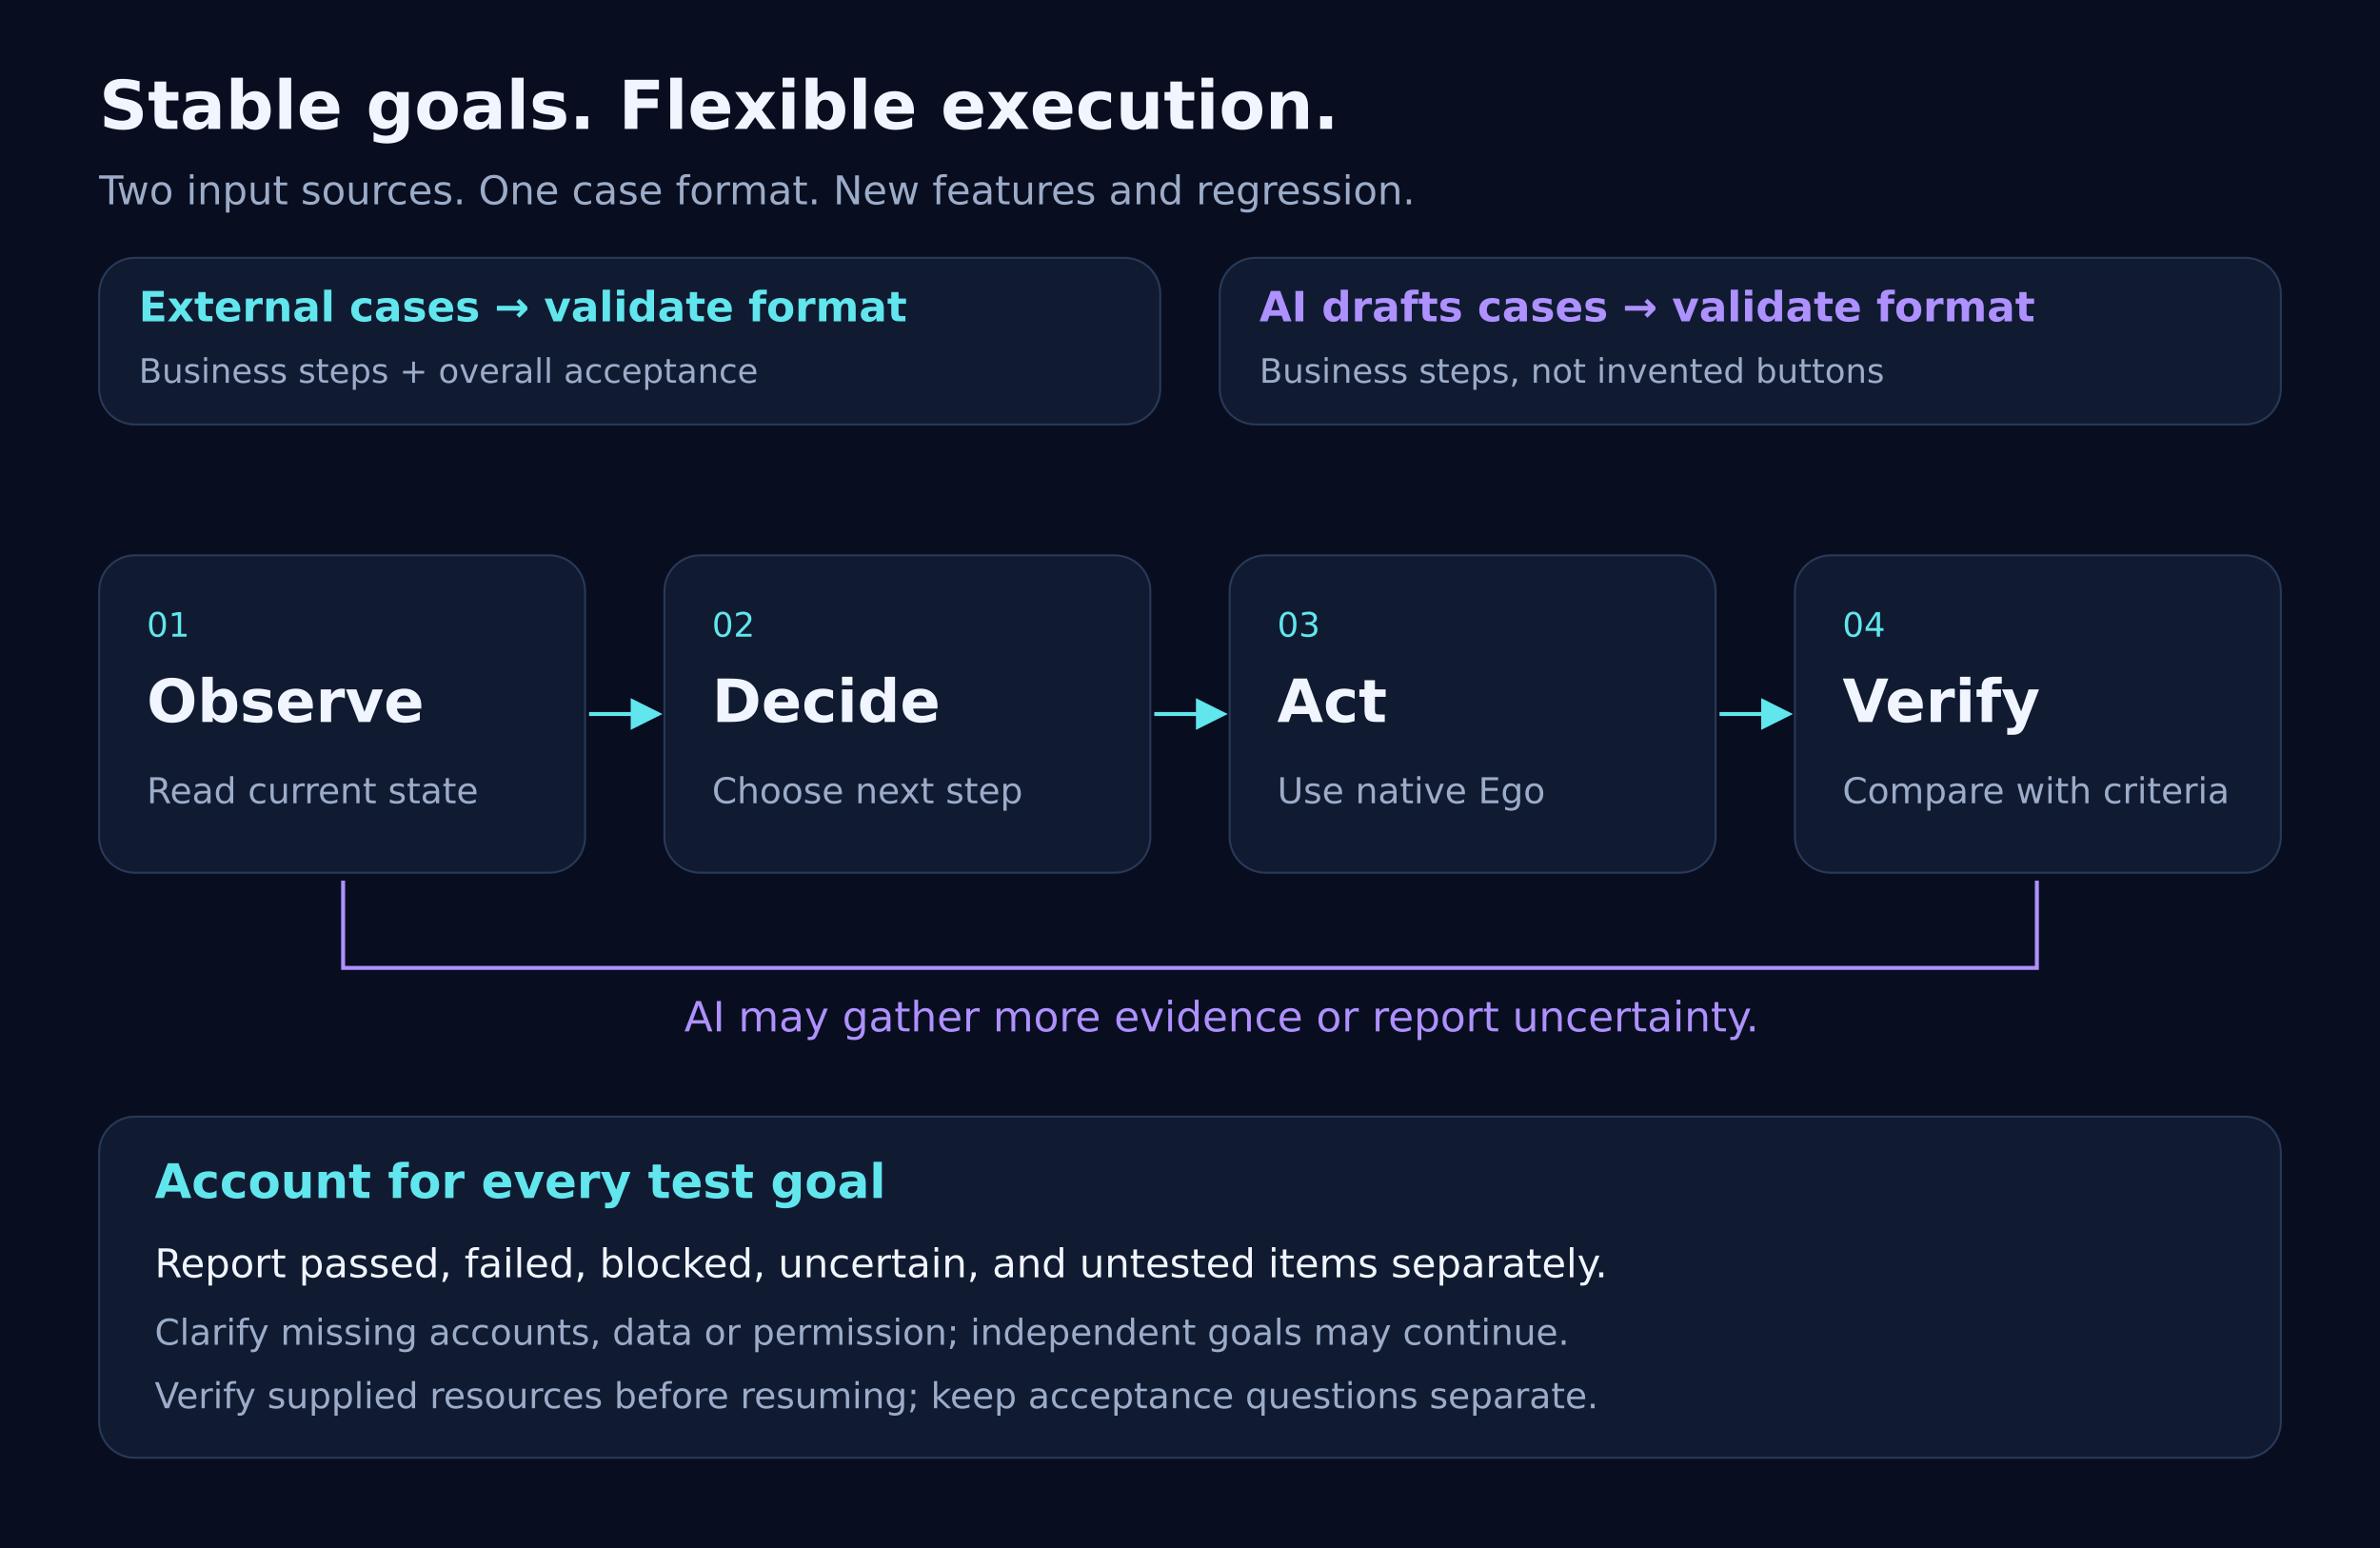
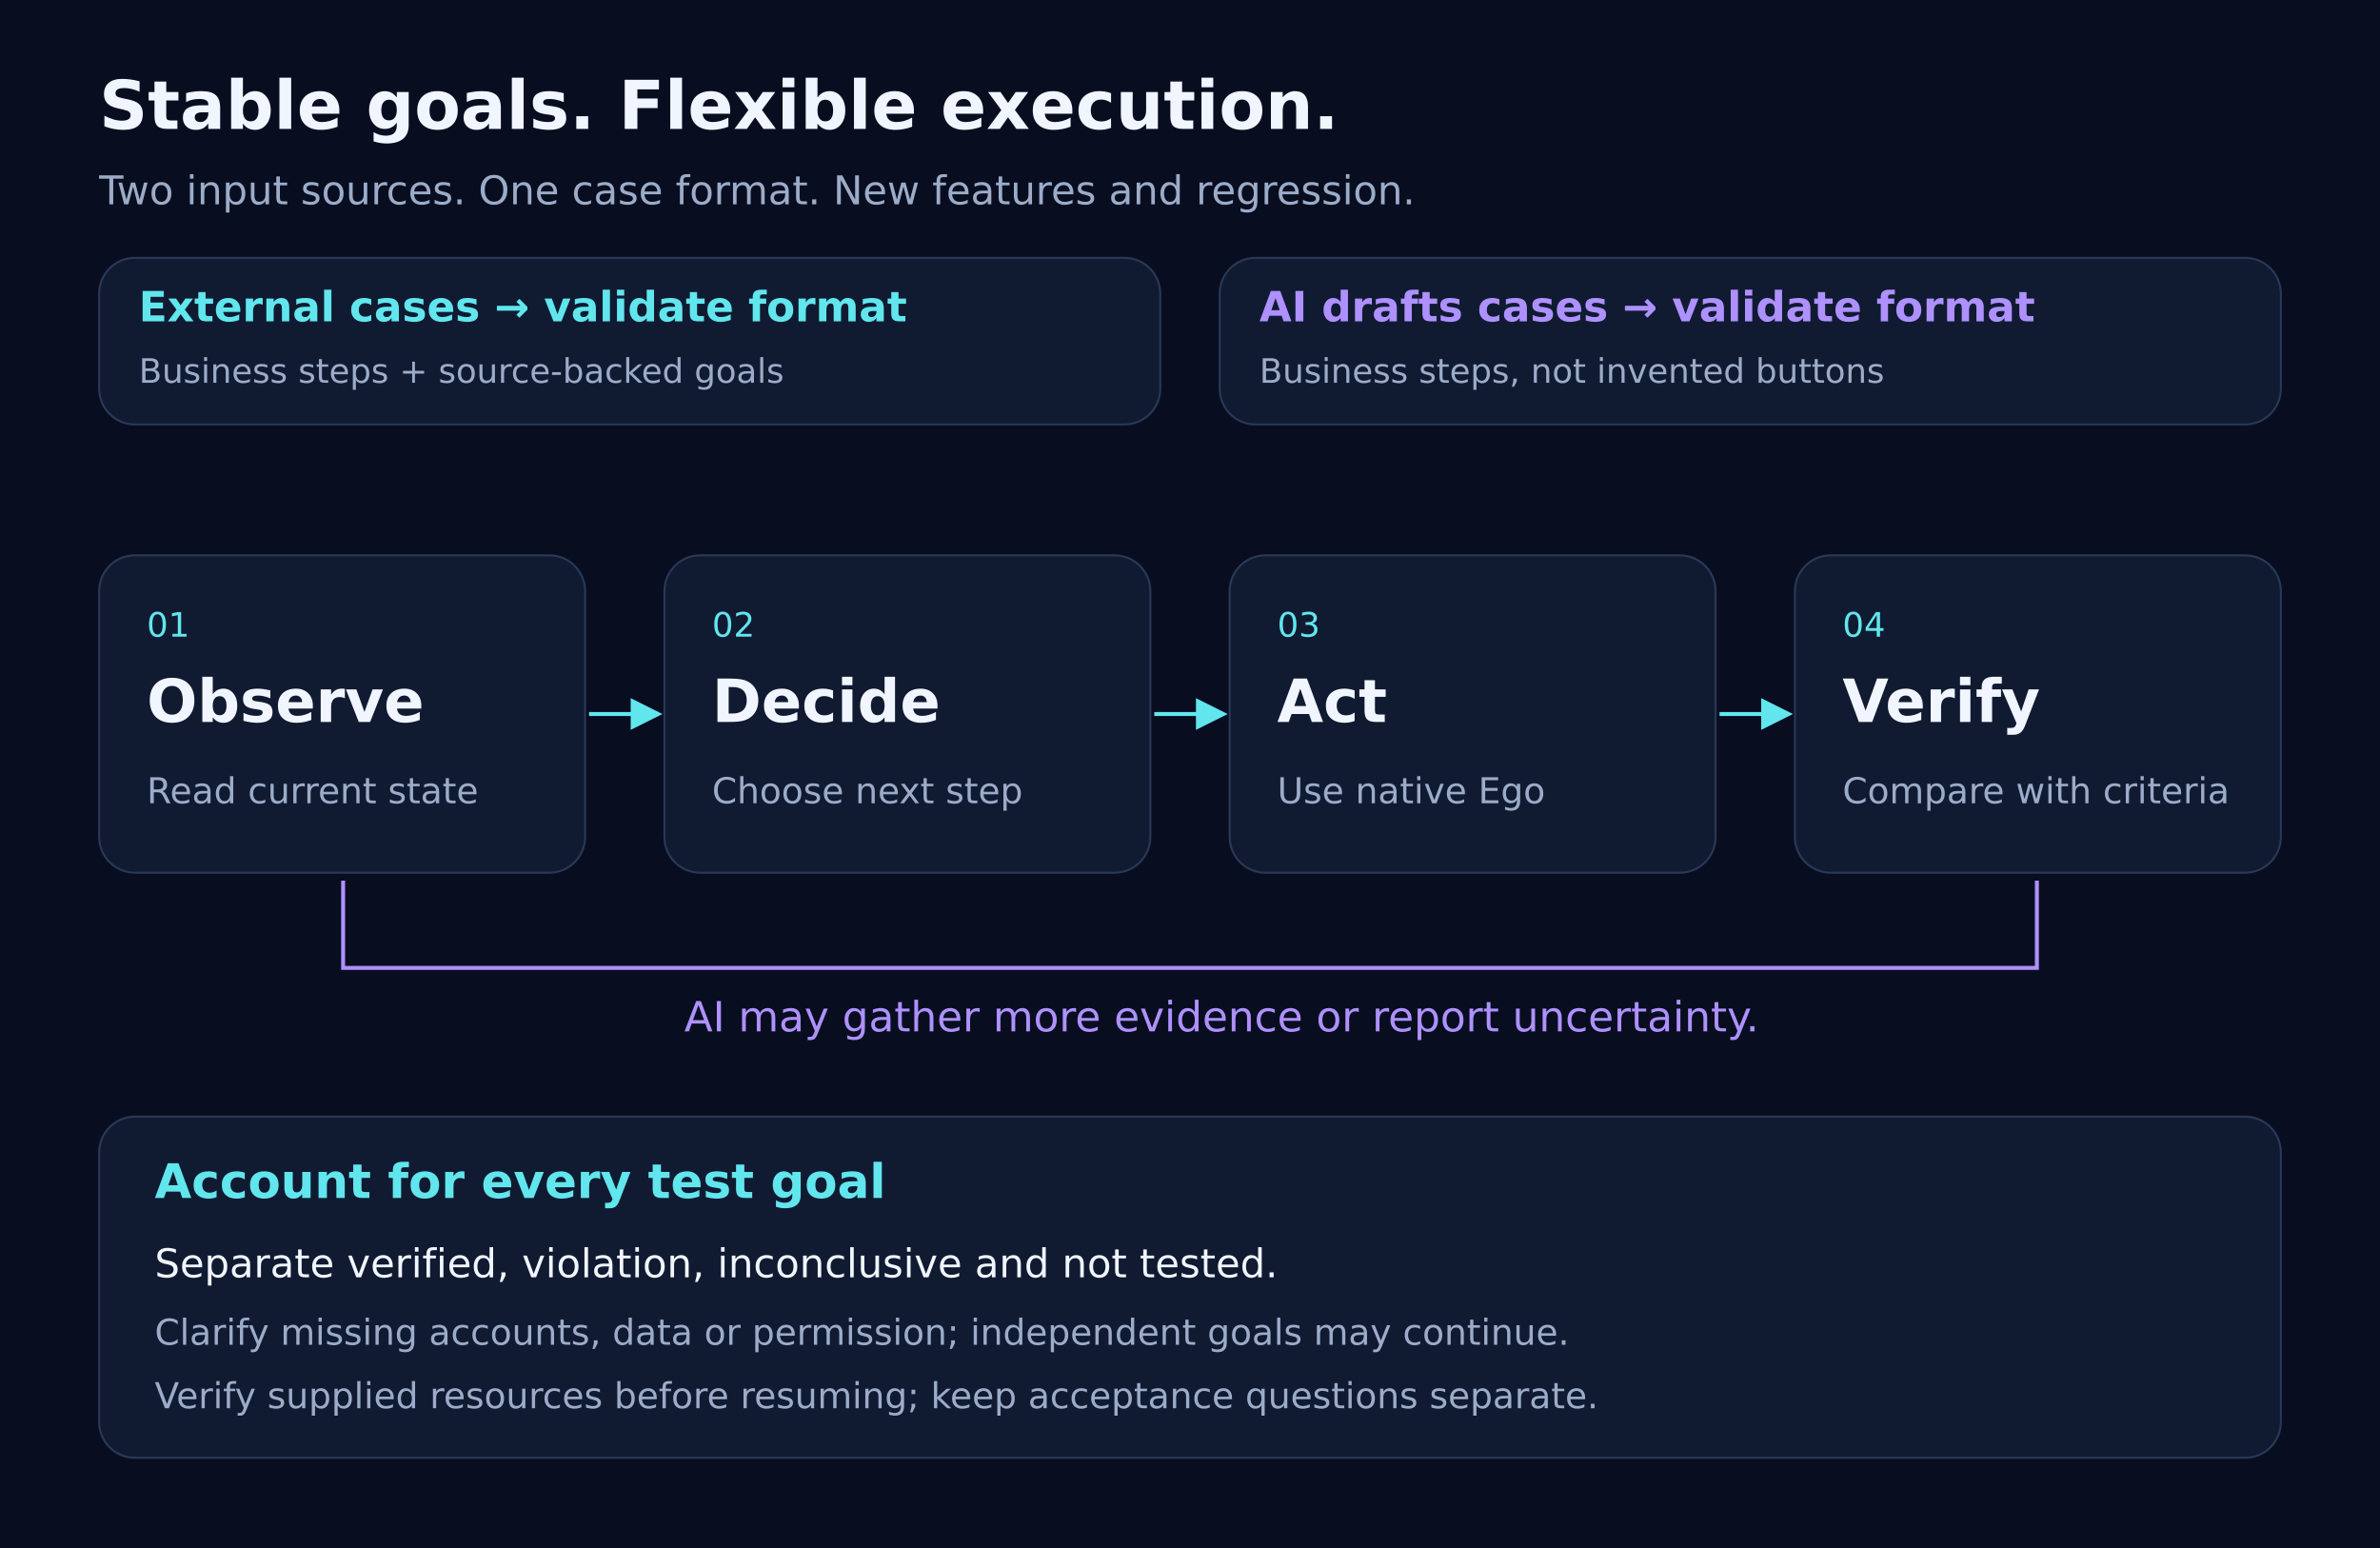
<svg xmlns="http://www.w3.org/2000/svg" width="1200" height="780" viewBox="0 0 1200 780" role="img" aria-label="Adaptive test workflow">
  <defs>
    <linearGradient id="g">
      <stop stop-color="#61e6ed" />
      <stop offset="1" stop-color="#ae91ff" />
    </linearGradient>
    <marker id="arrow" markerWidth="8" markerHeight="8" refX="7" refY="4" orient="auto">
      <path d="M0,0 L8,4 L0,8" fill="#61e6ed" />
    </marker>
  </defs>
  <g font-family="DejaVu Sans, Noto Sans CJK SC, sans-serif">
    <rect x="0" y="0" width="1200" height="780" rx="0" fill="#080e20" stroke="#080e20" />
    <path d="M0,2 H1200" stroke="url(#g)" stroke-width="4" />
    <text x="50" y="65" font-size="34" fill="#f1f5ff" font-weight="700">Stable goals. Flexible execution.</text>
    <text x="50" y="103" font-size="20" fill="#9cacc8" font-weight="400">Two input sources. One case format. New features and regression.</text>
    <rect x="50" y="130" width="535" height="84" rx="18" fill="#101b32" stroke="#293957" />
    <text x="70" y="162" font-size="21" fill="#61e6ed" font-weight="700">External cases → validate format</text>
-     <text x="70" y="193" font-size="17" fill="#9cacc8" font-weight="400">Business steps + overall acceptance</text>
+     <text x="70" y="193" font-size="17" fill="#9cacc8" font-weight="400">Business steps + source-backed goals</text>
    <rect x="615" y="130" width="535" height="84" rx="18" fill="#101b32" stroke="#293957" />
    <text x="635" y="162" font-size="21" fill="#ae91ff" font-weight="700">AI drafts cases → validate format</text>
    <text x="635" y="193" font-size="17" fill="#9cacc8" font-weight="400">Business steps, not invented buttons</text>
    <g transform="translate(0 120)">
      <rect x="50" y="160" width="245" height="160" rx="18" fill="#101b32" stroke="#293957" />
      <text x="74" y="201" font-size="17" fill="#61e6ed" font-weight="400">01</text>
      <text x="74" y="244" font-size="30" fill="#f1f5ff" font-weight="700">Observe</text>
      <text x="74" y="285" font-size="18" fill="#9cacc8" font-weight="400">Read current state</text>
      <path d="M297,240 L332,240" stroke="#61e6ed" stroke-width="2" fill="none" marker-end="url(#arrow)" />
      <rect x="335" y="160" width="245" height="160" rx="18" fill="#101b32" stroke="#293957" />
      <text x="359" y="201" font-size="17" fill="#61e6ed" font-weight="400">02</text>
      <text x="359" y="244" font-size="30" fill="#f1f5ff" font-weight="700">Decide</text>
      <text x="359" y="285" font-size="18" fill="#9cacc8" font-weight="400">Choose next step</text>
      <path d="M582,240 L617,240" stroke="#61e6ed" stroke-width="2" fill="none" marker-end="url(#arrow)" />
      <rect x="620" y="160" width="245" height="160" rx="18" fill="#101b32" stroke="#293957" />
      <text x="644" y="201" font-size="17" fill="#61e6ed" font-weight="400">03</text>
      <text x="644" y="244" font-size="30" fill="#f1f5ff" font-weight="700">Act</text>
      <text x="644" y="285" font-size="18" fill="#9cacc8" font-weight="400">Use native Ego</text>
      <path d="M867,240 L902,240" stroke="#61e6ed" stroke-width="2" fill="none" marker-end="url(#arrow)" />
      <rect x="905" y="160" width="245" height="160" rx="18" fill="#101b32" stroke="#293957" />
      <text x="929" y="201" font-size="17" fill="#61e6ed" font-weight="400">04</text>
      <text x="929" y="244" font-size="30" fill="#f1f5ff" font-weight="700">Verify</text>
      <text x="929" y="285" font-size="18" fill="#9cacc8" font-weight="400">Compare with criteria</text>
      <path d="M1027,324 V368 H173 V324" fill="none" stroke="#ae91ff" stroke-width="2" />
      <text x="345" y="400" font-size="21" fill="#ae91ff" font-weight="400">AI may gather more evidence or report uncertainty.</text>
      <rect x="50" y="443" width="1100" height="172" rx="18" fill="#101b32" stroke="#293957" />
      <text x="78" y="484" font-size="24" fill="#61e6ed" font-weight="700">Account for every test goal</text>
-       <text x="78" y="524" font-size="20" fill="#f1f5ff" font-weight="400">Report passed, failed, blocked, uncertain, and untested items separately.</text>
+       <text x="78" y="524" font-size="20" fill="#f1f5ff" font-weight="400">Separate verified, violation, inconclusive and not tested.</text>
      <text x="78" y="558" font-size="18" fill="#9cacc8" font-weight="400">Clarify missing accounts, data or permission; independent goals may continue.</text>
      <text x="78" y="590" font-size="18" fill="#9cacc8" font-weight="400">Verify supplied resources before resuming; keep acceptance questions separate.</text>
    </g>
  </g>
</svg>
